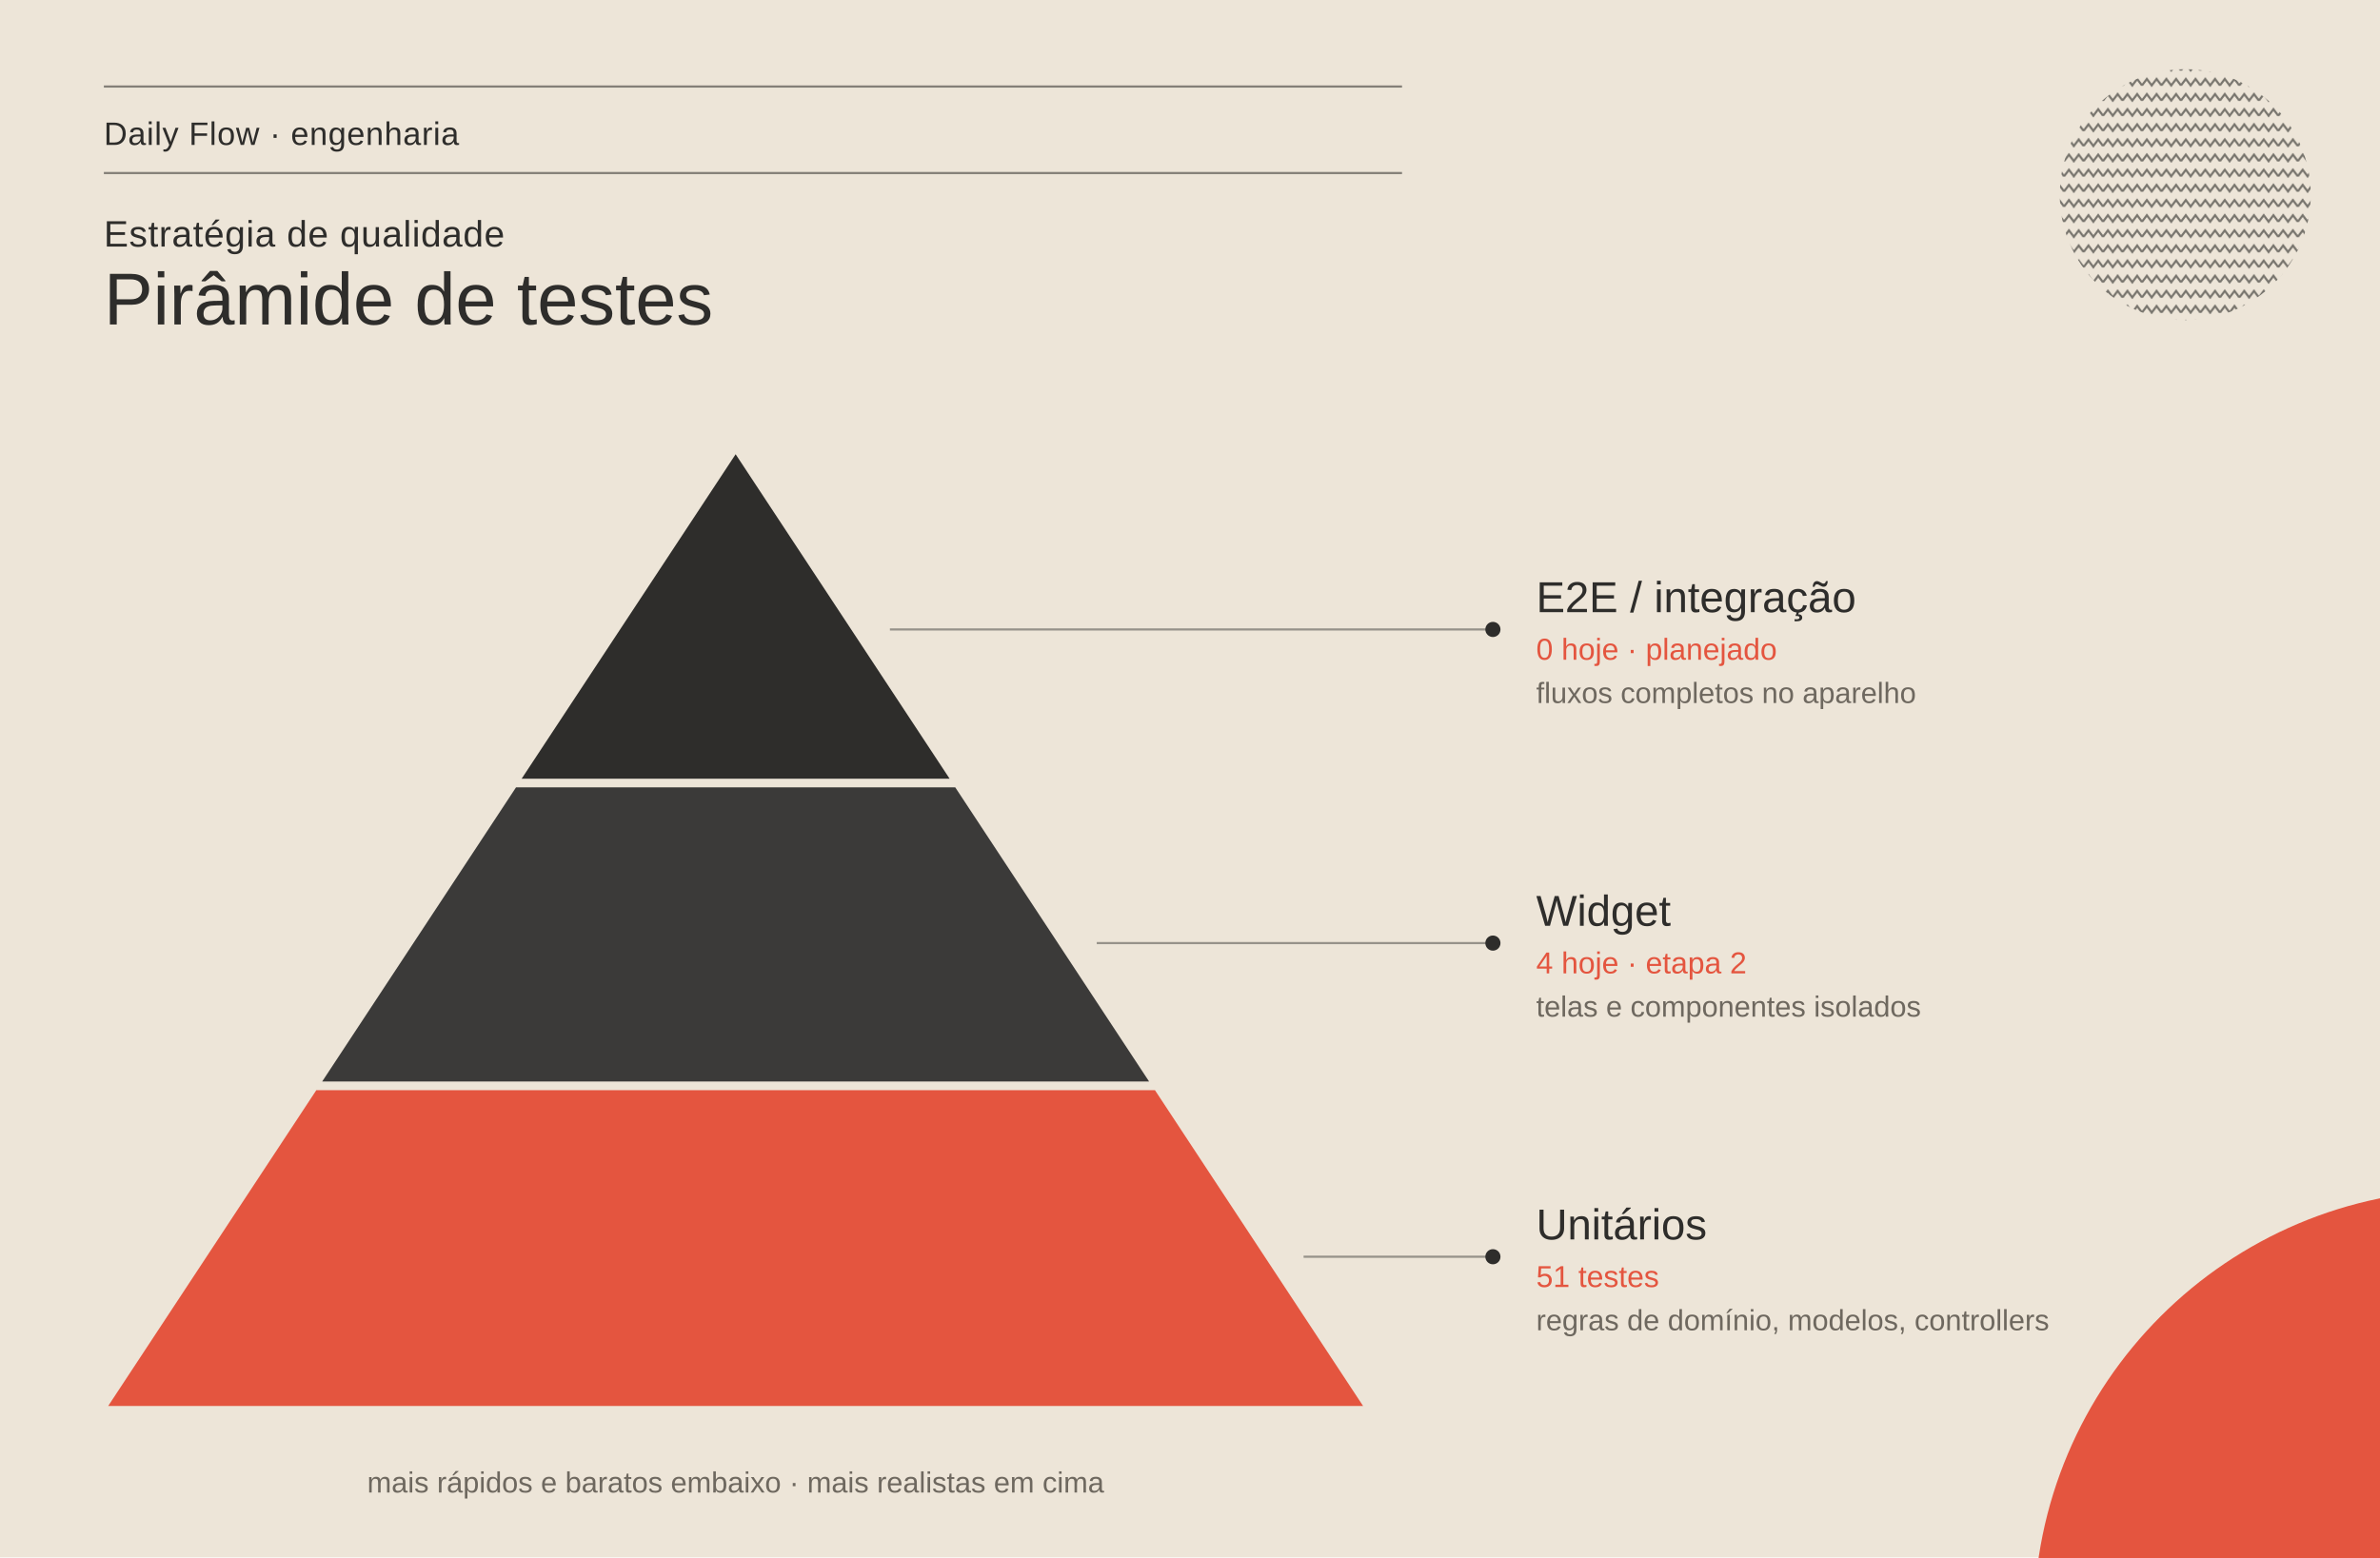
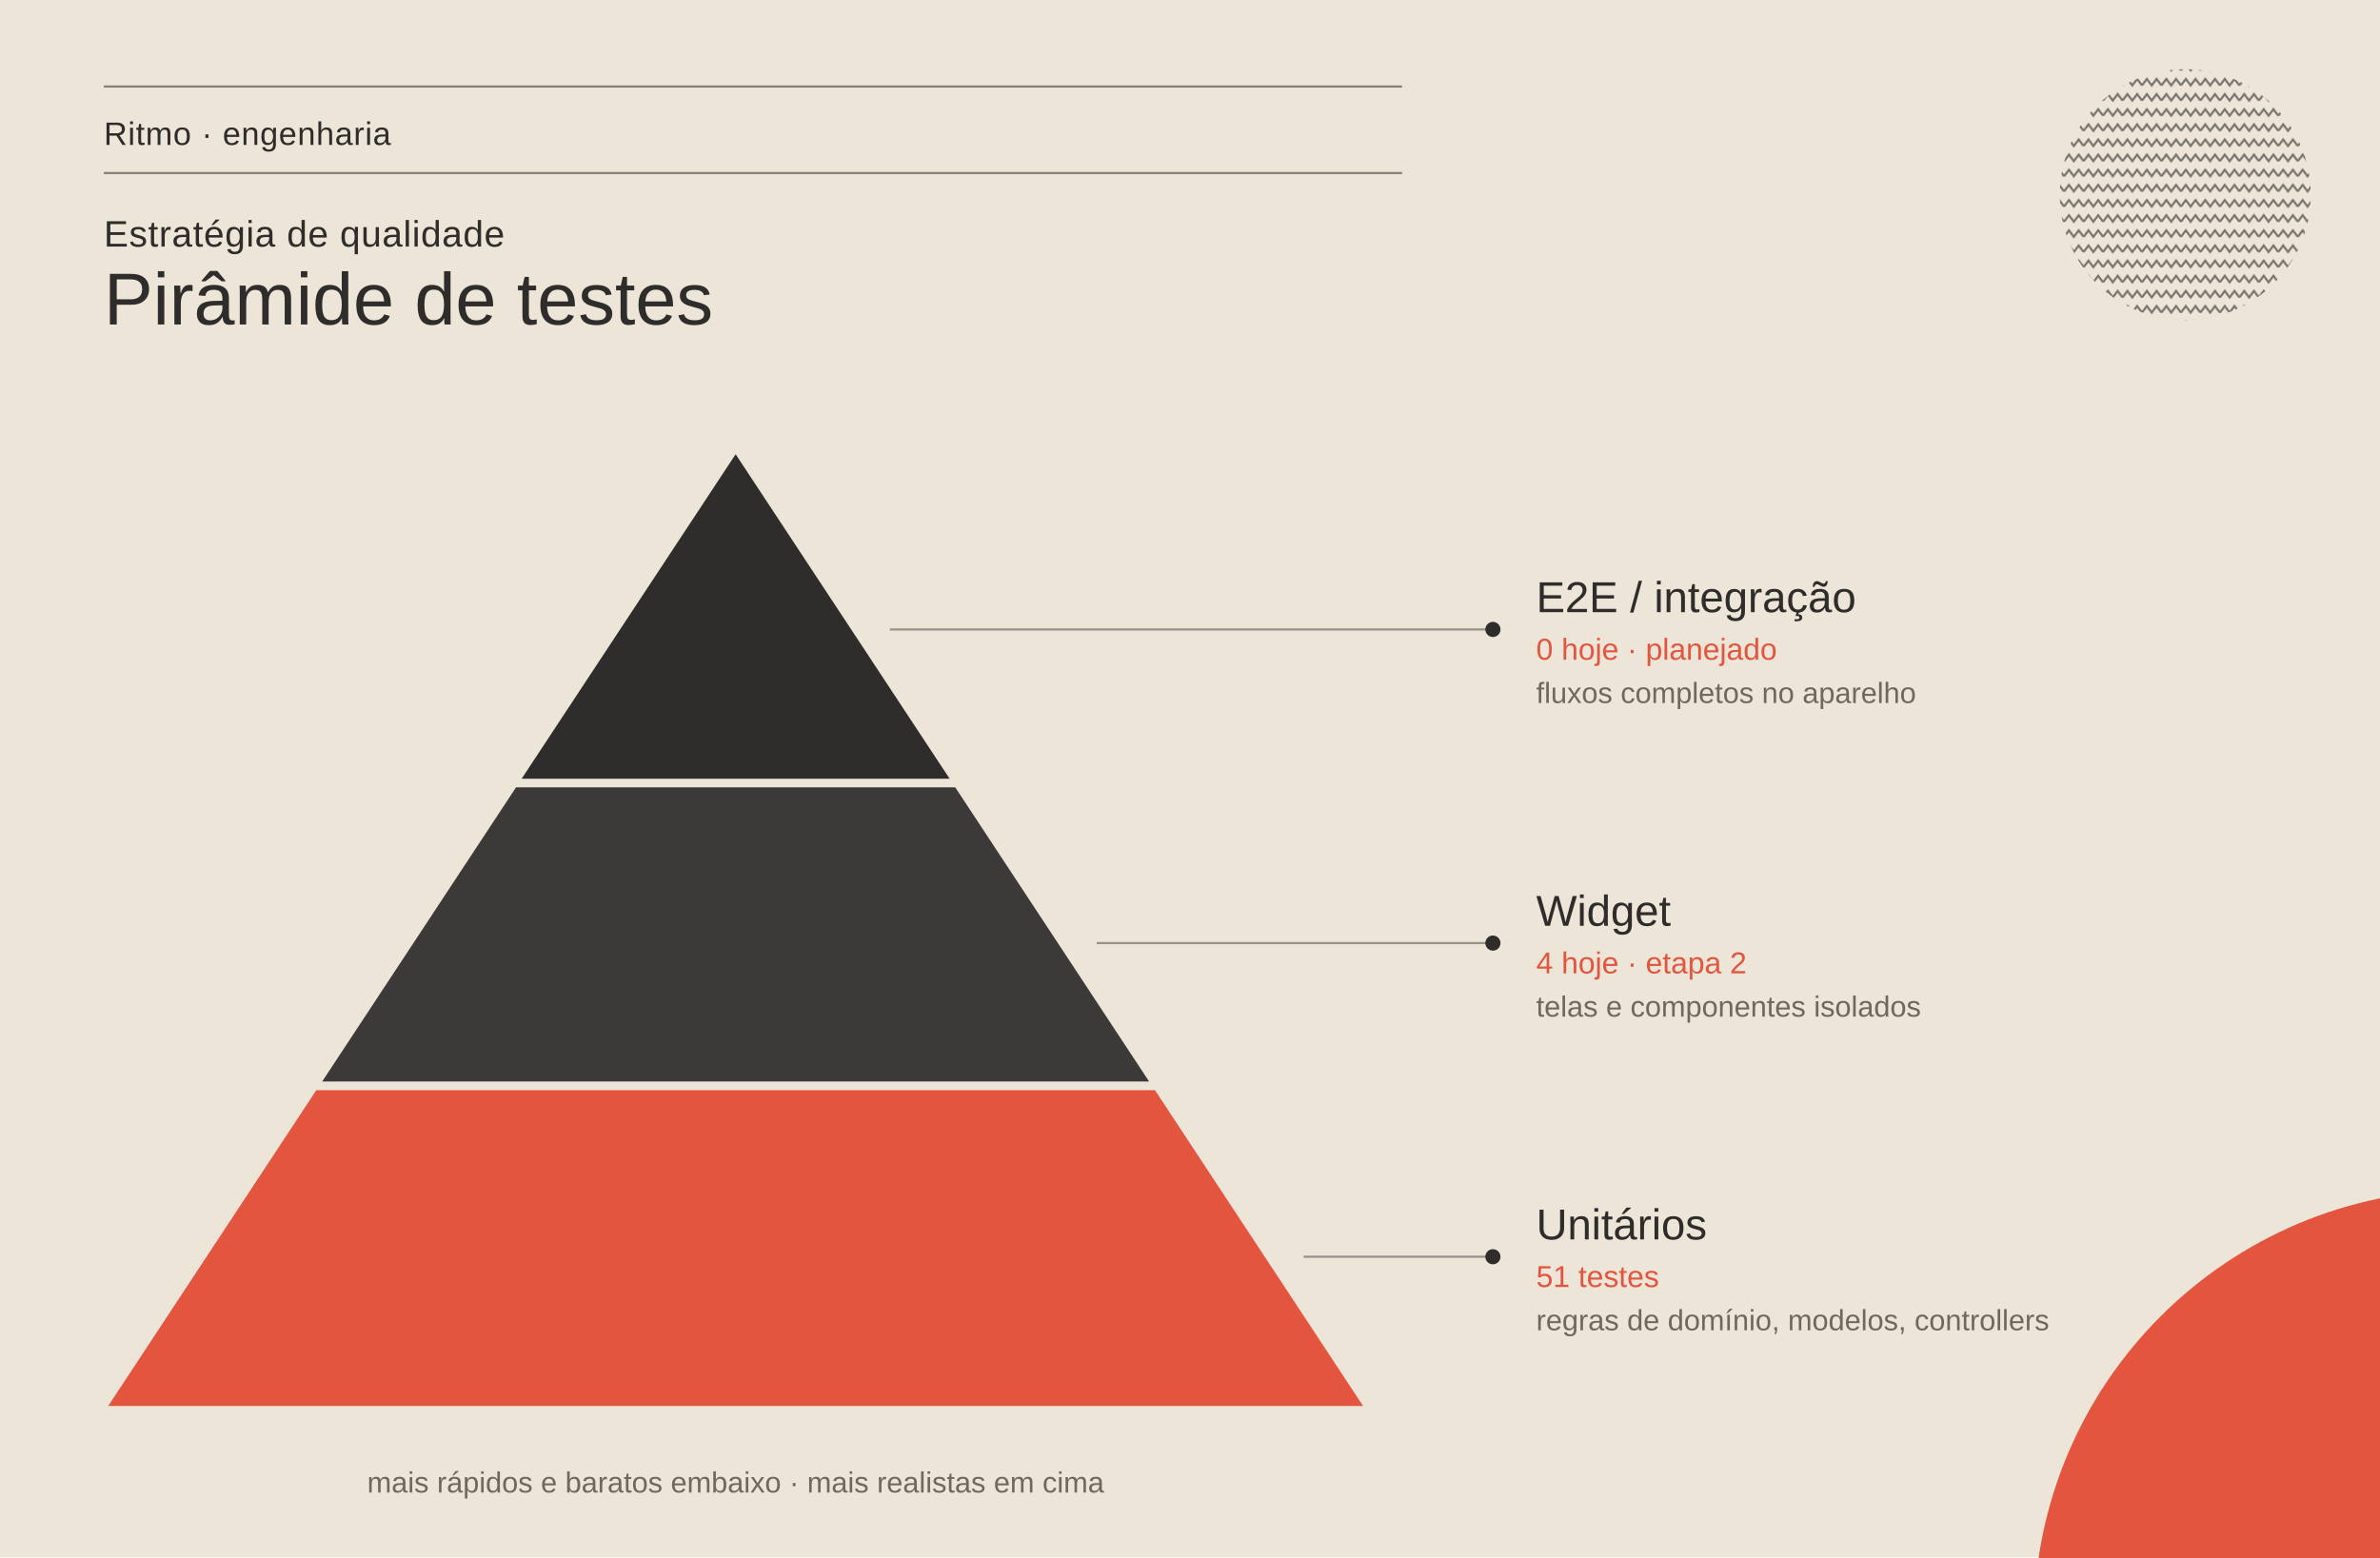
<svg xmlns="http://www.w3.org/2000/svg" width="1100" height="720" viewBox="0 0 1100 720" role="img" aria-labelledby="t d">
  <defs>
    <pattern id="zig" width="9" height="7" patternUnits="userSpaceOnUse">
      <path d="M0 4.5 L2.25 1.5 L4.5 4.5 L6.75 1.5 L9 4.5" fill="none" stroke="#2E2D2B" stroke-width="1" stroke-opacity=".6" />
    </pattern>
  </defs>
  <style>
  text { font-family: Jost, Futura, 'Century Gothic', 'Avenir Next', 'Segoe UI', Arial, sans-serif; fill: #2E2D2B; }
  .eyebrow { font-size: 15px; font-weight: 400; letter-spacing: .3px; }
  .title { font-size: 34px; font-weight: 300; }
  .h { font-size: 18px; font-weight: 500; }
  .s { font-size: 13.5px; fill: #6E685F; }
  .n { font-size: 15px; font-weight: 500; fill: #E4553F; }
  .on { fill: #F2EBE0; }
  .onm { fill: #B5AEA3; }
  .mono { font-family: Consolas, Menlo, 'DejaVu Sans Mono', monospace; }
</style>
  <rect width="1100" height="720" fill="#EDE5D8" />
  <circle cx="1140" cy="750" r="200" fill="#E4553F" />
  <circle cx="1010" cy="90" r="58" fill="url(#zig)" />
  <line x1="48" y1="40" x2="648" y2="40" stroke="#2E2D2B" stroke-opacity=".55" />
-   <text x="48" y="67" class="eyebrow">Daily Flow · engenharia</text>
+   <text x="48" y="67" class="eyebrow">Ritmo · engenharia</text>
  <line x1="48" y1="80" x2="648" y2="80" stroke="#2E2D2B" stroke-opacity=".55" />
  <text x="48" y="114" class="eyebrow" style="font-weight:300;font-size:17px">Estratégia de qualidade</text>
  <text x="48" y="150" class="title">Pirâmide de testes</text>
  <polygon points="340.0,210 340.0,210 438.9,360 241.1,360" fill="#2E2D2B" />
  <line x1="411.3" y1="291.0" x2="690" y2="291.0" stroke="#2E2D2B" stroke-opacity=".45" />
  <circle cx="690" cy="291.0" r="3.5" fill="#2E2D2B" />
  <text x="710" y="283.0" class="h" style="font-size:20px">E2E / integração</text>
  <text x="710" y="305.0" class="n" style="font-size:14px">0 hoje · planejado</text>
  <text x="710" y="325.0" class="s">fluxos completos no aparelho</text>
  <polygon points="238.5,364 441.5,364 531.1,500 148.9,500" fill="#3B3A39" />
  <line x1="506.9" y1="436.0" x2="690" y2="436.0" stroke="#2E2D2B" stroke-opacity=".45" />
  <circle cx="690" cy="436.0" r="3.5" fill="#2E2D2B" />
  <text x="710" y="428.0" class="h" style="font-size:20px">Widget</text>
  <text x="710" y="450.0" class="n" style="font-size:14px">4 hoje · etapa 2</text>
  <text x="710" y="470.0" class="s">telas e componentes isolados</text>
  <polygon points="146.2,504 533.8,504 630.0,650 50.0,650" fill="#E4553F" />
  <line x1="602.5" y1="581.0" x2="690" y2="581.0" stroke="#2E2D2B" stroke-opacity=".45" />
  <circle cx="690" cy="581.0" r="3.5" fill="#2E2D2B" />
  <text x="710" y="573.0" class="h" style="font-size:20px">Unitários</text>
  <text x="710" y="595.0" class="n" style="font-size:14px">51 testes</text>
  <text x="710" y="615.0" class="s">regras de domínio, modelos, controllers</text>
  <text x="340" y="690" text-anchor="middle" class="s">mais rápidos e baratos embaixo · mais realistas em cima</text>
</svg>
